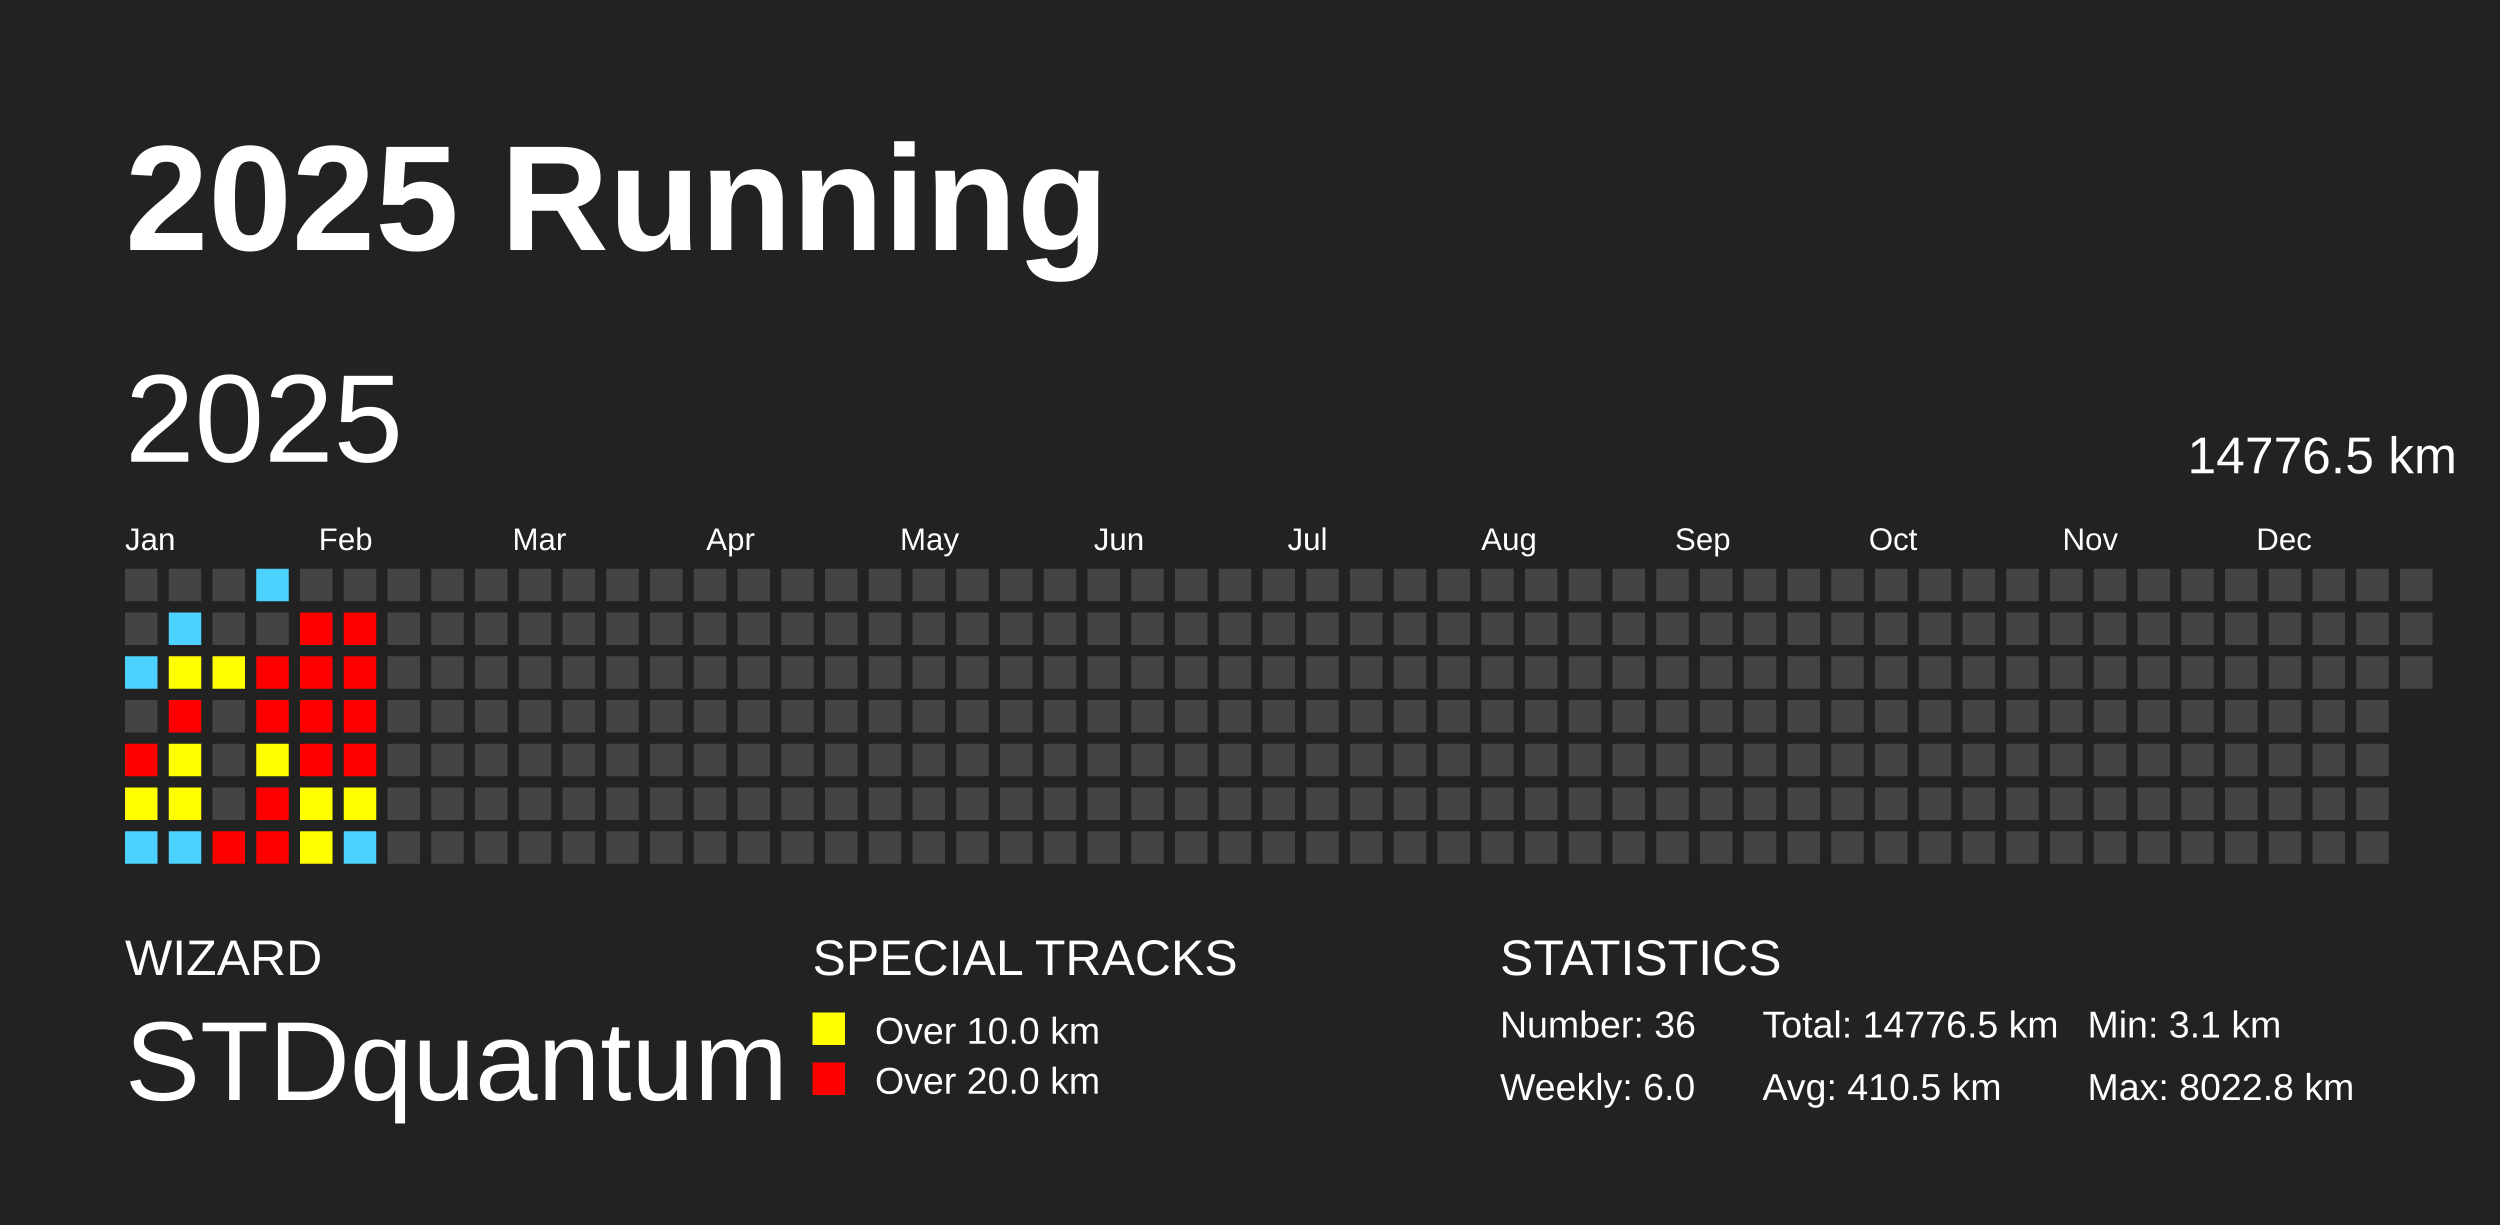
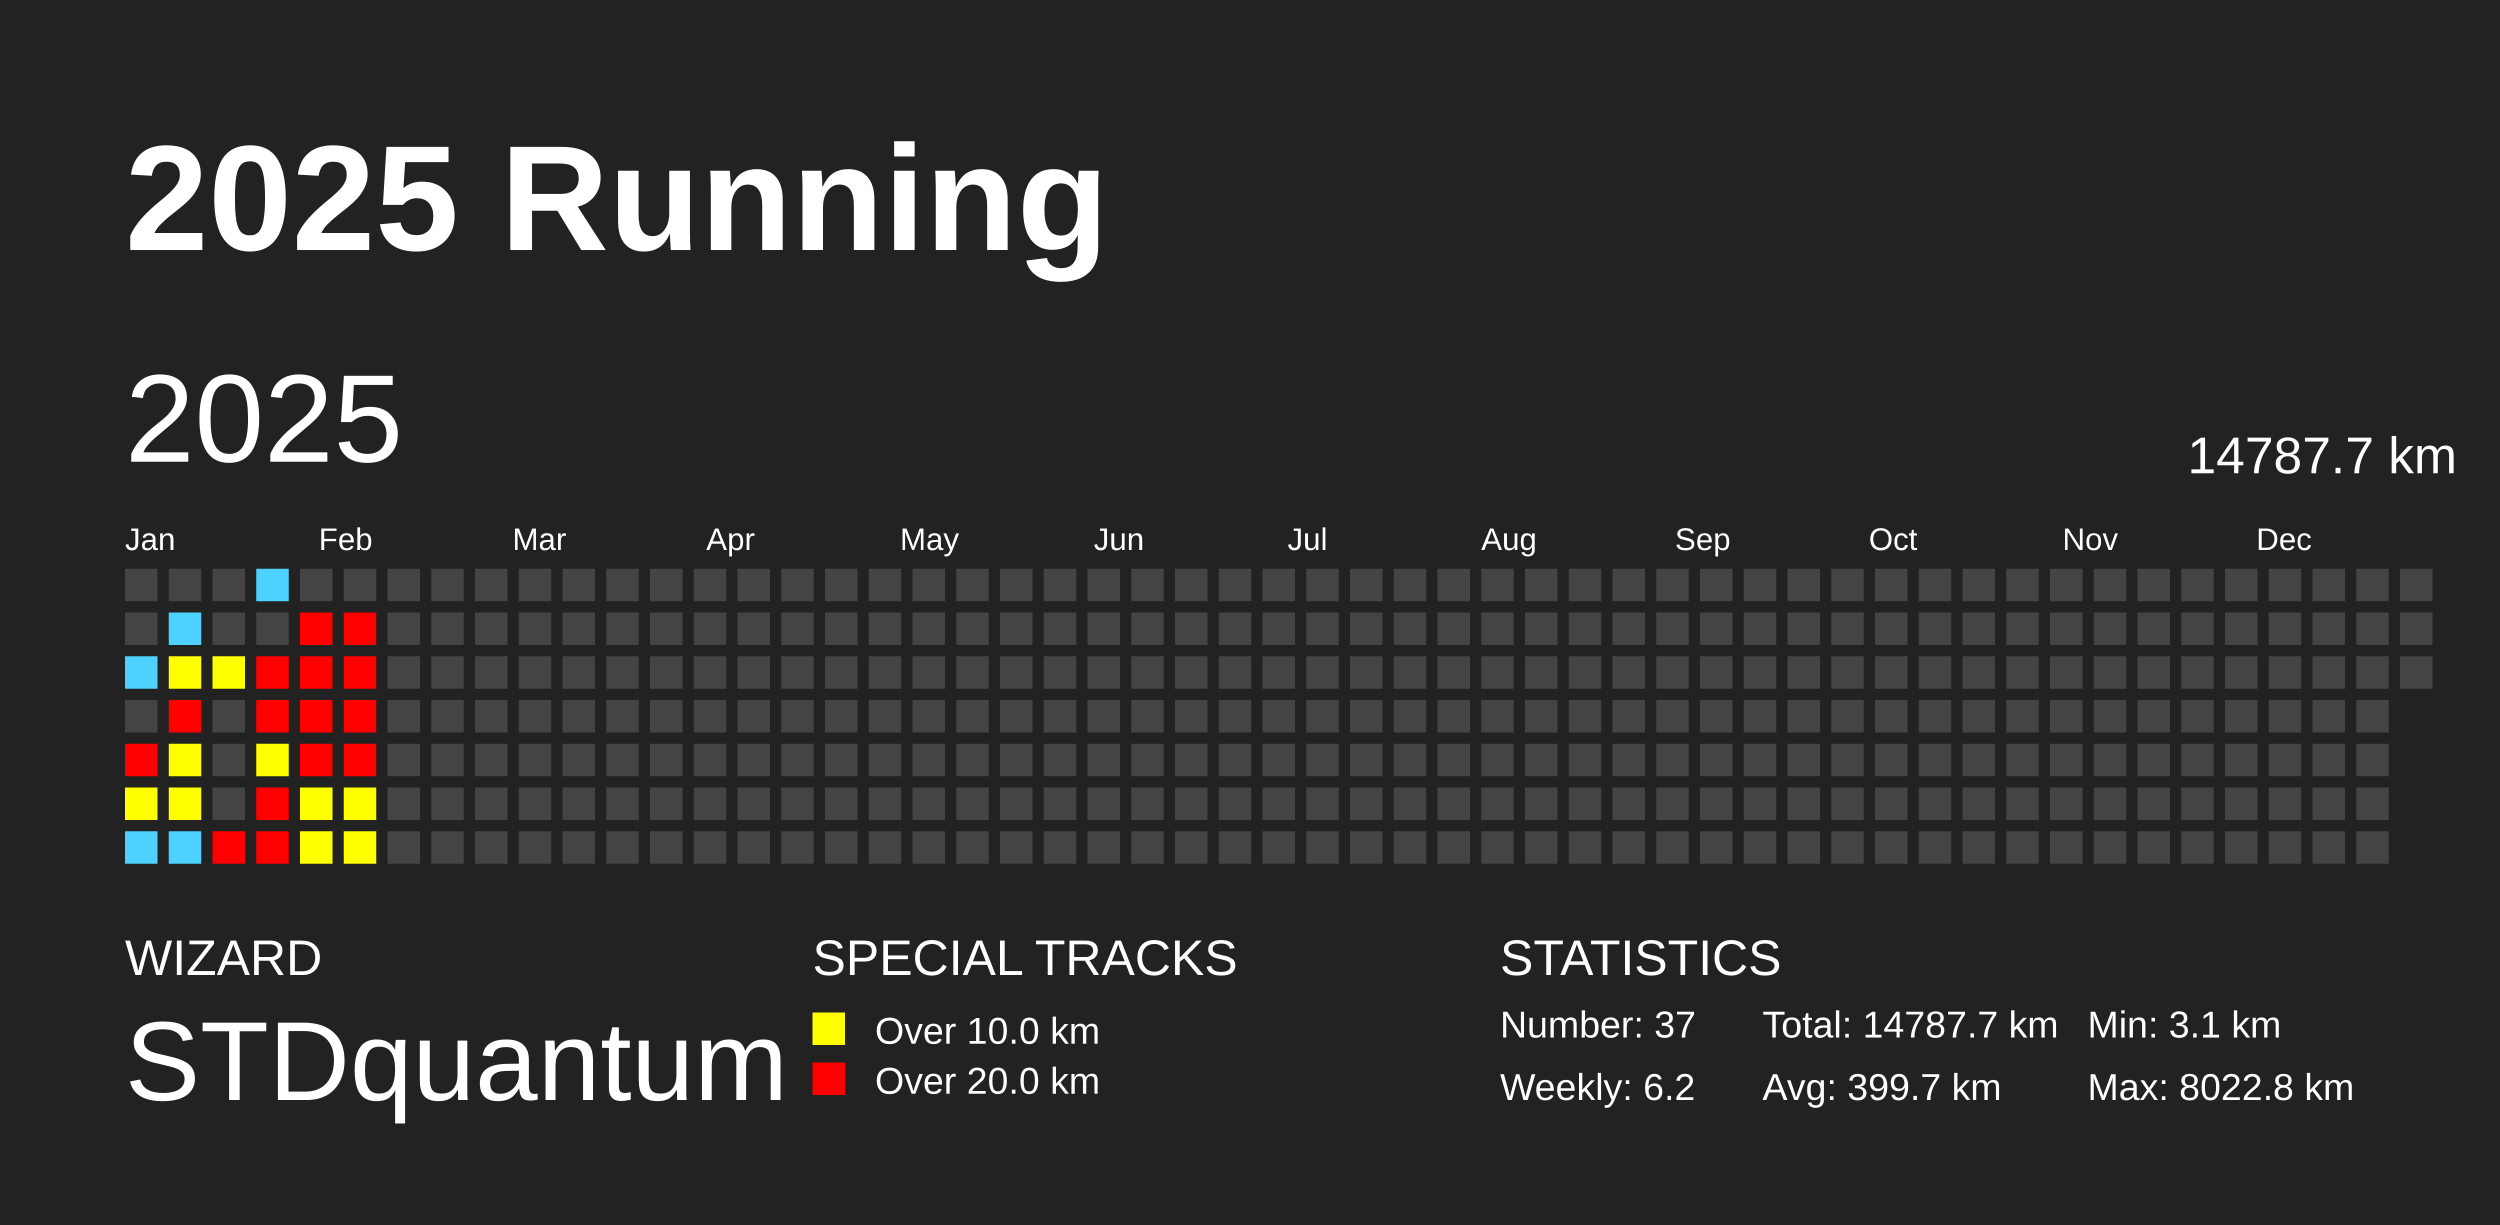
<svg xmlns="http://www.w3.org/2000/svg" baseProfile="full" height="98mm" version="1.1" viewBox="0,0,200,98" width="200mm">
  <defs />
  <rect fill="#222222" height="98" width="200" x="0" y="0" />
  <text fill="#FFFFFF" style="font-size:12px; font-family:Arial; font-weight:bold;" x="10" y="20">2025 Running</text>
  <text fill="#FFFFFF" style="font-size:4px; font-family:Arial" x="10" y="78">WIZARD</text>
  <text fill="#FFFFFF" style="font-size:9px; font-family:Arial" x="10" y="88">STDquantum</text>
  <text fill="#FFFFFF" style="font-size:4px; font-family:Arial" x="65" y="78">SPECIAL TRACKS</text>
  <rect fill="yellow" height="2.6" width="2.6" x="65" y="81" />
  <text fill="#FFFFFF" style="font-size:3px; font-family:Arial" x="70" y="83.5">Over 10.0 km</text>
  <rect fill="red" height="2.6" width="2.6" x="65" y="85" />
  <text fill="#FFFFFF" style="font-size:3px; font-family:Arial" x="70" y="87.5">Over 20.0 km</text>
  <text fill="#FFFFFF" style="font-size:4px; font-family:Arial" x="120" y="78">STATISTICS</text>
-   <text fill="#FFFFFF" style="font-size:3px; font-family:Arial" x="120" y="83">Number: 36</text>
-   <text fill="#FFFFFF" style="font-size:3px; font-family:Arial" x="120" y="88">Weekly: 6.0</text>
-   <text fill="#FFFFFF" style="font-size:3px; font-family:Arial" x="141" y="83">Total: 14776.5 km</text>
-   <text fill="#FFFFFF" style="font-size:3px; font-family:Arial" x="141" y="88">Avg: 410.5 km</text>
+   <text fill="#FFFFFF" style="font-size:3px; font-family:Arial" x="120" y="83">Number: 37</text>
+   <text fill="#FFFFFF" style="font-size:3px; font-family:Arial" x="120" y="88">Weekly: 6.2</text>
+   <text fill="#FFFFFF" style="font-size:3px; font-family:Arial" x="141" y="83">Total: 14787.7 km</text>
+   <text fill="#FFFFFF" style="font-size:3px; font-family:Arial" x="141" y="88">Avg: 399.7 km</text>
  <text fill="#FFFFFF" style="font-size:3px; font-family:Arial" x="167" y="83">Min: 3.1 km</text>
  <text fill="#FFFFFF" style="font-size:3px; font-family:Arial" x="167" y="88">Max: 8022.8 km</text>
  <text dominant-baseline="hanging" fill="#FFFFFF" style="font-size:10.0px; font-family:Arial;" x="10" y="30">2025</text>
-   <text dominant-baseline="hanging" fill="#FFFFFF" style="font-size:4.125px; font-family:Arial;" x="175" y="35">14776.5 km</text>
+   <text dominant-baseline="hanging" fill="#FFFFFF" style="font-size:4.125px; font-family:Arial;" x="175" y="35">14787.7 km</text>
  <text fill="#FFFFFF" style="font-size:2.5px; font-family:Arial" x="10.0" y="44">Jan</text>
  <text fill="#FFFFFF" style="font-size:2.5px; font-family:Arial" x="25.5" y="44">Feb</text>
  <text fill="#FFFFFF" style="font-size:2.5px; font-family:Arial" x="41.0" y="44">Mar</text>
  <text fill="#FFFFFF" style="font-size:2.5px; font-family:Arial" x="56.5" y="44">Apr</text>
  <text fill="#FFFFFF" style="font-size:2.5px; font-family:Arial" x="72.0" y="44">May</text>
  <text fill="#FFFFFF" style="font-size:2.5px; font-family:Arial" x="87.5" y="44">Jun</text>
  <text fill="#FFFFFF" style="font-size:2.5px; font-family:Arial" x="103.0" y="44">Jul</text>
  <text fill="#FFFFFF" style="font-size:2.5px; font-family:Arial" x="118.5" y="44">Aug</text>
  <text fill="#FFFFFF" style="font-size:2.5px; font-family:Arial" x="134.0" y="44">Sep</text>
  <text fill="#FFFFFF" style="font-size:2.5px; font-family:Arial" x="149.5" y="44">Oct</text>
  <text fill="#FFFFFF" style="font-size:2.5px; font-family:Arial" x="165.0" y="44">Nov</text>
  <text fill="#FFFFFF" style="font-size:2.5px; font-family:Arial" x="180.5" y="44">Dec</text>
  <rect fill="#444444" height="2.6" width="2.6" x="10.0" y="45.5" />
  <rect fill="#444444" height="2.6" width="2.6" x="10.0" y="49.0" />
  <rect fill="#4dd2ff" height="2.6" width="2.6" x="10.0" y="52.5" />
  <rect fill="#444444" height="2.6" width="2.6" x="10.0" y="56.0" />
  <rect fill="red" height="2.6" width="2.6" x="10.0" y="59.5" />
  <rect fill="#ffff00" height="2.6" width="2.6" x="10.0" y="63.0" />
  <rect fill="#4dd2ff" height="2.6" width="2.6" x="10.0" y="66.5" />
  <rect fill="#444444" height="2.6" width="2.6" x="13.5" y="45.5" />
  <rect fill="#4dd2ff" height="2.6" width="2.6" x="13.5" y="49.0" />
  <rect fill="#ffff00" height="2.6" width="2.6" x="13.5" y="52.5" />
  <rect fill="red" height="2.6" width="2.6" x="13.5" y="56.0" />
  <rect fill="#ffff00" height="2.6" width="2.6" x="13.5" y="59.5" />
  <rect fill="#ffff00" height="2.6" width="2.6" x="13.5" y="63.0" />
  <rect fill="#4dd2ff" height="2.6" width="2.6" x="13.5" y="66.5" />
  <rect fill="#444444" height="2.6" width="2.6" x="17.0" y="45.5" />
  <rect fill="#444444" height="2.6" width="2.6" x="17.0" y="49.0" />
  <rect fill="#ffff00" height="2.6" width="2.6" x="17.0" y="52.5" />
  <rect fill="#444444" height="2.6" width="2.6" x="17.0" y="56.0" />
  <rect fill="#444444" height="2.6" width="2.6" x="17.0" y="59.5" />
  <rect fill="#444444" height="2.6" width="2.6" x="17.0" y="63.0" />
  <rect fill="red" height="2.6" width="2.6" x="17.0" y="66.5" />
  <rect fill="#4dd2ff" height="2.6" width="2.6" x="20.5" y="45.5" />
  <rect fill="#444444" height="2.6" width="2.6" x="20.5" y="49.0" />
  <rect fill="red" height="2.6" width="2.6" x="20.5" y="52.5" />
  <rect fill="red" height="2.6" width="2.6" x="20.5" y="56.0" />
  <rect fill="#ffff00" height="2.6" width="2.6" x="20.5" y="59.5" />
  <rect fill="red" height="2.6" width="2.6" x="20.5" y="63.0" />
  <rect fill="red" height="2.6" width="2.6" x="20.5" y="66.5" />
  <rect fill="#444444" height="2.6" width="2.6" x="24.0" y="45.5" />
  <rect fill="red" height="2.6" width="2.6" x="24.0" y="49.0" />
  <rect fill="red" height="2.6" width="2.6" x="24.0" y="52.5" />
  <rect fill="red" height="2.6" width="2.6" x="24.0" y="56.0" />
  <rect fill="red" height="2.6" width="2.6" x="24.0" y="59.5" />
  <rect fill="#ffff00" height="2.6" width="2.6" x="24.0" y="63.0" />
  <rect fill="#ffff00" height="2.6" width="2.6" x="24.0" y="66.5" />
  <rect fill="#444444" height="2.6" width="2.6" x="27.5" y="45.5" />
  <rect fill="red" height="2.6" width="2.6" x="27.5" y="49.0" />
  <rect fill="red" height="2.6" width="2.6" x="27.5" y="52.5" />
  <rect fill="red" height="2.6" width="2.6" x="27.5" y="56.0" />
  <rect fill="red" height="2.6" width="2.6" x="27.5" y="59.5" />
  <rect fill="#ffff00" height="2.6" width="2.6" x="27.5" y="63.0" />
-   <rect fill="#4dd2ff" height="2.6" width="2.6" x="27.5" y="66.5" />
+   <rect fill="#ffff00" height="2.6" width="2.6" x="27.5" y="66.5" />
  <rect fill="#444444" height="2.6" width="2.6" x="31.0" y="45.5" />
  <rect fill="#444444" height="2.6" width="2.6" x="31.0" y="49.0" />
  <rect fill="#444444" height="2.6" width="2.6" x="31.0" y="52.5" />
  <rect fill="#444444" height="2.6" width="2.6" x="31.0" y="56.0" />
  <rect fill="#444444" height="2.6" width="2.6" x="31.0" y="59.5" />
  <rect fill="#444444" height="2.6" width="2.6" x="31.0" y="63.0" />
  <rect fill="#444444" height="2.6" width="2.6" x="31.0" y="66.5" />
  <rect fill="#444444" height="2.6" width="2.6" x="34.5" y="45.5" />
  <rect fill="#444444" height="2.6" width="2.6" x="34.5" y="49.0" />
  <rect fill="#444444" height="2.6" width="2.6" x="34.5" y="52.5" />
  <rect fill="#444444" height="2.6" width="2.6" x="34.5" y="56.0" />
  <rect fill="#444444" height="2.6" width="2.6" x="34.5" y="59.5" />
  <rect fill="#444444" height="2.6" width="2.6" x="34.5" y="63.0" />
  <rect fill="#444444" height="2.6" width="2.6" x="34.5" y="66.5" />
  <rect fill="#444444" height="2.6" width="2.6" x="38.0" y="45.5" />
  <rect fill="#444444" height="2.6" width="2.6" x="38.0" y="49.0" />
  <rect fill="#444444" height="2.6" width="2.6" x="38.0" y="52.5" />
  <rect fill="#444444" height="2.6" width="2.6" x="38.0" y="56.0" />
  <rect fill="#444444" height="2.6" width="2.6" x="38.0" y="59.5" />
  <rect fill="#444444" height="2.6" width="2.6" x="38.0" y="63.0" />
  <rect fill="#444444" height="2.6" width="2.6" x="38.0" y="66.5" />
  <rect fill="#444444" height="2.6" width="2.6" x="41.5" y="45.5" />
  <rect fill="#444444" height="2.6" width="2.6" x="41.5" y="49.0" />
  <rect fill="#444444" height="2.6" width="2.6" x="41.5" y="52.5" />
  <rect fill="#444444" height="2.6" width="2.6" x="41.5" y="56.0" />
  <rect fill="#444444" height="2.6" width="2.6" x="41.5" y="59.5" />
  <rect fill="#444444" height="2.6" width="2.6" x="41.5" y="63.0" />
  <rect fill="#444444" height="2.6" width="2.6" x="41.5" y="66.5" />
  <rect fill="#444444" height="2.6" width="2.6" x="45.0" y="45.5" />
  <rect fill="#444444" height="2.6" width="2.6" x="45.0" y="49.0" />
  <rect fill="#444444" height="2.6" width="2.6" x="45.0" y="52.5" />
  <rect fill="#444444" height="2.6" width="2.6" x="45.0" y="56.0" />
  <rect fill="#444444" height="2.6" width="2.6" x="45.0" y="59.5" />
  <rect fill="#444444" height="2.6" width="2.6" x="45.0" y="63.0" />
  <rect fill="#444444" height="2.6" width="2.6" x="45.0" y="66.5" />
  <rect fill="#444444" height="2.6" width="2.6" x="48.5" y="45.5" />
  <rect fill="#444444" height="2.6" width="2.6" x="48.5" y="49.0" />
  <rect fill="#444444" height="2.6" width="2.6" x="48.5" y="52.5" />
  <rect fill="#444444" height="2.6" width="2.6" x="48.5" y="56.0" />
  <rect fill="#444444" height="2.6" width="2.6" x="48.5" y="59.5" />
  <rect fill="#444444" height="2.6" width="2.6" x="48.5" y="63.0" />
  <rect fill="#444444" height="2.6" width="2.6" x="48.5" y="66.5" />
  <rect fill="#444444" height="2.6" width="2.6" x="52.0" y="45.5" />
  <rect fill="#444444" height="2.6" width="2.6" x="52.0" y="49.0" />
  <rect fill="#444444" height="2.6" width="2.6" x="52.0" y="52.5" />
  <rect fill="#444444" height="2.6" width="2.6" x="52.0" y="56.0" />
  <rect fill="#444444" height="2.6" width="2.6" x="52.0" y="59.5" />
  <rect fill="#444444" height="2.6" width="2.6" x="52.0" y="63.0" />
  <rect fill="#444444" height="2.6" width="2.6" x="52.0" y="66.5" />
  <rect fill="#444444" height="2.6" width="2.6" x="55.5" y="45.5" />
  <rect fill="#444444" height="2.6" width="2.6" x="55.5" y="49.0" />
  <rect fill="#444444" height="2.6" width="2.6" x="55.5" y="52.5" />
  <rect fill="#444444" height="2.6" width="2.6" x="55.5" y="56.0" />
  <rect fill="#444444" height="2.6" width="2.6" x="55.5" y="59.5" />
  <rect fill="#444444" height="2.6" width="2.6" x="55.5" y="63.0" />
  <rect fill="#444444" height="2.6" width="2.6" x="55.5" y="66.5" />
  <rect fill="#444444" height="2.6" width="2.6" x="59.0" y="45.5" />
  <rect fill="#444444" height="2.6" width="2.6" x="59.0" y="49.0" />
  <rect fill="#444444" height="2.6" width="2.6" x="59.0" y="52.5" />
  <rect fill="#444444" height="2.6" width="2.6" x="59.0" y="56.0" />
  <rect fill="#444444" height="2.6" width="2.6" x="59.0" y="59.5" />
  <rect fill="#444444" height="2.6" width="2.6" x="59.0" y="63.0" />
  <rect fill="#444444" height="2.6" width="2.6" x="59.0" y="66.5" />
  <rect fill="#444444" height="2.6" width="2.6" x="62.5" y="45.5" />
  <rect fill="#444444" height="2.6" width="2.6" x="62.5" y="49.0" />
  <rect fill="#444444" height="2.6" width="2.6" x="62.5" y="52.5" />
  <rect fill="#444444" height="2.6" width="2.6" x="62.5" y="56.0" />
  <rect fill="#444444" height="2.6" width="2.6" x="62.5" y="59.5" />
  <rect fill="#444444" height="2.6" width="2.6" x="62.5" y="63.0" />
  <rect fill="#444444" height="2.6" width="2.6" x="62.5" y="66.5" />
  <rect fill="#444444" height="2.6" width="2.6" x="66.0" y="45.5" />
  <rect fill="#444444" height="2.6" width="2.6" x="66.0" y="49.0" />
  <rect fill="#444444" height="2.6" width="2.6" x="66.0" y="52.5" />
  <rect fill="#444444" height="2.6" width="2.6" x="66.0" y="56.0" />
  <rect fill="#444444" height="2.6" width="2.6" x="66.0" y="59.5" />
  <rect fill="#444444" height="2.6" width="2.6" x="66.0" y="63.0" />
  <rect fill="#444444" height="2.6" width="2.6" x="66.0" y="66.5" />
  <rect fill="#444444" height="2.6" width="2.6" x="69.5" y="45.5" />
  <rect fill="#444444" height="2.6" width="2.6" x="69.5" y="49.0" />
  <rect fill="#444444" height="2.6" width="2.6" x="69.5" y="52.5" />
  <rect fill="#444444" height="2.6" width="2.6" x="69.5" y="56.0" />
  <rect fill="#444444" height="2.6" width="2.6" x="69.5" y="59.5" />
  <rect fill="#444444" height="2.6" width="2.6" x="69.5" y="63.0" />
  <rect fill="#444444" height="2.6" width="2.6" x="69.5" y="66.5" />
  <rect fill="#444444" height="2.6" width="2.6" x="73.0" y="45.5" />
  <rect fill="#444444" height="2.6" width="2.6" x="73.0" y="49.0" />
  <rect fill="#444444" height="2.6" width="2.6" x="73.0" y="52.5" />
  <rect fill="#444444" height="2.6" width="2.6" x="73.0" y="56.0" />
  <rect fill="#444444" height="2.6" width="2.6" x="73.0" y="59.5" />
  <rect fill="#444444" height="2.6" width="2.6" x="73.0" y="63.0" />
  <rect fill="#444444" height="2.6" width="2.6" x="73.0" y="66.5" />
  <rect fill="#444444" height="2.6" width="2.6" x="76.5" y="45.5" />
  <rect fill="#444444" height="2.6" width="2.6" x="76.5" y="49.0" />
  <rect fill="#444444" height="2.6" width="2.6" x="76.5" y="52.5" />
  <rect fill="#444444" height="2.6" width="2.6" x="76.5" y="56.0" />
  <rect fill="#444444" height="2.6" width="2.6" x="76.5" y="59.5" />
  <rect fill="#444444" height="2.6" width="2.6" x="76.5" y="63.0" />
  <rect fill="#444444" height="2.6" width="2.6" x="76.5" y="66.5" />
  <rect fill="#444444" height="2.6" width="2.6" x="80.0" y="45.5" />
  <rect fill="#444444" height="2.6" width="2.6" x="80.0" y="49.0" />
  <rect fill="#444444" height="2.6" width="2.6" x="80.0" y="52.5" />
  <rect fill="#444444" height="2.6" width="2.6" x="80.0" y="56.0" />
  <rect fill="#444444" height="2.6" width="2.6" x="80.0" y="59.5" />
  <rect fill="#444444" height="2.6" width="2.6" x="80.0" y="63.0" />
  <rect fill="#444444" height="2.6" width="2.6" x="80.0" y="66.5" />
  <rect fill="#444444" height="2.6" width="2.6" x="83.5" y="45.5" />
  <rect fill="#444444" height="2.6" width="2.6" x="83.5" y="49.0" />
  <rect fill="#444444" height="2.6" width="2.6" x="83.5" y="52.5" />
  <rect fill="#444444" height="2.6" width="2.6" x="83.5" y="56.0" />
  <rect fill="#444444" height="2.6" width="2.6" x="83.5" y="59.5" />
  <rect fill="#444444" height="2.6" width="2.6" x="83.5" y="63.0" />
  <rect fill="#444444" height="2.6" width="2.6" x="83.5" y="66.5" />
  <rect fill="#444444" height="2.6" width="2.6" x="87.0" y="45.5" />
  <rect fill="#444444" height="2.6" width="2.6" x="87.0" y="49.0" />
  <rect fill="#444444" height="2.6" width="2.6" x="87.0" y="52.5" />
  <rect fill="#444444" height="2.6" width="2.6" x="87.0" y="56.0" />
  <rect fill="#444444" height="2.6" width="2.6" x="87.0" y="59.5" />
  <rect fill="#444444" height="2.6" width="2.6" x="87.0" y="63.0" />
  <rect fill="#444444" height="2.6" width="2.6" x="87.0" y="66.5" />
  <rect fill="#444444" height="2.6" width="2.6" x="90.5" y="45.5" />
  <rect fill="#444444" height="2.6" width="2.6" x="90.5" y="49.0" />
  <rect fill="#444444" height="2.6" width="2.6" x="90.5" y="52.5" />
  <rect fill="#444444" height="2.6" width="2.6" x="90.5" y="56.0" />
  <rect fill="#444444" height="2.6" width="2.6" x="90.5" y="59.5" />
  <rect fill="#444444" height="2.6" width="2.6" x="90.5" y="63.0" />
  <rect fill="#444444" height="2.6" width="2.6" x="90.5" y="66.5" />
  <rect fill="#444444" height="2.6" width="2.6" x="94.0" y="45.5" />
  <rect fill="#444444" height="2.6" width="2.6" x="94.0" y="49.0" />
  <rect fill="#444444" height="2.6" width="2.6" x="94.0" y="52.5" />
  <rect fill="#444444" height="2.6" width="2.6" x="94.0" y="56.0" />
  <rect fill="#444444" height="2.6" width="2.6" x="94.0" y="59.5" />
  <rect fill="#444444" height="2.6" width="2.6" x="94.0" y="63.0" />
  <rect fill="#444444" height="2.6" width="2.6" x="94.0" y="66.5" />
  <rect fill="#444444" height="2.6" width="2.6" x="97.5" y="45.5" />
  <rect fill="#444444" height="2.6" width="2.6" x="97.5" y="49.0" />
  <rect fill="#444444" height="2.6" width="2.6" x="97.5" y="52.5" />
  <rect fill="#444444" height="2.6" width="2.6" x="97.5" y="56.0" />
  <rect fill="#444444" height="2.6" width="2.6" x="97.5" y="59.5" />
  <rect fill="#444444" height="2.6" width="2.6" x="97.5" y="63.0" />
  <rect fill="#444444" height="2.6" width="2.6" x="97.5" y="66.5" />
  <rect fill="#444444" height="2.6" width="2.6" x="101.0" y="45.5" />
  <rect fill="#444444" height="2.6" width="2.6" x="101.0" y="49.0" />
  <rect fill="#444444" height="2.6" width="2.6" x="101.0" y="52.5" />
  <rect fill="#444444" height="2.6" width="2.6" x="101.0" y="56.0" />
  <rect fill="#444444" height="2.6" width="2.6" x="101.0" y="59.5" />
  <rect fill="#444444" height="2.6" width="2.6" x="101.0" y="63.0" />
  <rect fill="#444444" height="2.6" width="2.6" x="101.0" y="66.5" />
  <rect fill="#444444" height="2.6" width="2.6" x="104.5" y="45.5" />
  <rect fill="#444444" height="2.6" width="2.6" x="104.5" y="49.0" />
  <rect fill="#444444" height="2.6" width="2.6" x="104.5" y="52.5" />
  <rect fill="#444444" height="2.6" width="2.6" x="104.5" y="56.0" />
  <rect fill="#444444" height="2.6" width="2.6" x="104.5" y="59.5" />
  <rect fill="#444444" height="2.6" width="2.6" x="104.5" y="63.0" />
  <rect fill="#444444" height="2.6" width="2.6" x="104.5" y="66.5" />
  <rect fill="#444444" height="2.6" width="2.6" x="108.0" y="45.5" />
  <rect fill="#444444" height="2.6" width="2.6" x="108.0" y="49.0" />
  <rect fill="#444444" height="2.6" width="2.6" x="108.0" y="52.5" />
  <rect fill="#444444" height="2.6" width="2.6" x="108.0" y="56.0" />
  <rect fill="#444444" height="2.6" width="2.6" x="108.0" y="59.5" />
  <rect fill="#444444" height="2.6" width="2.6" x="108.0" y="63.0" />
  <rect fill="#444444" height="2.6" width="2.6" x="108.0" y="66.5" />
  <rect fill="#444444" height="2.6" width="2.6" x="111.5" y="45.5" />
  <rect fill="#444444" height="2.6" width="2.6" x="111.5" y="49.0" />
  <rect fill="#444444" height="2.6" width="2.6" x="111.5" y="52.5" />
  <rect fill="#444444" height="2.6" width="2.6" x="111.5" y="56.0" />
  <rect fill="#444444" height="2.6" width="2.6" x="111.5" y="59.5" />
  <rect fill="#444444" height="2.6" width="2.6" x="111.5" y="63.0" />
  <rect fill="#444444" height="2.6" width="2.6" x="111.5" y="66.5" />
  <rect fill="#444444" height="2.6" width="2.6" x="115.0" y="45.5" />
  <rect fill="#444444" height="2.6" width="2.6" x="115.0" y="49.0" />
  <rect fill="#444444" height="2.6" width="2.6" x="115.0" y="52.5" />
  <rect fill="#444444" height="2.6" width="2.6" x="115.0" y="56.0" />
  <rect fill="#444444" height="2.6" width="2.6" x="115.0" y="59.5" />
  <rect fill="#444444" height="2.6" width="2.6" x="115.0" y="63.0" />
  <rect fill="#444444" height="2.6" width="2.6" x="115.0" y="66.5" />
  <rect fill="#444444" height="2.6" width="2.6" x="118.5" y="45.5" />
  <rect fill="#444444" height="2.6" width="2.6" x="118.5" y="49.0" />
  <rect fill="#444444" height="2.6" width="2.6" x="118.5" y="52.5" />
  <rect fill="#444444" height="2.6" width="2.6" x="118.5" y="56.0" />
  <rect fill="#444444" height="2.6" width="2.6" x="118.5" y="59.5" />
  <rect fill="#444444" height="2.6" width="2.6" x="118.5" y="63.0" />
  <rect fill="#444444" height="2.6" width="2.6" x="118.5" y="66.5" />
  <rect fill="#444444" height="2.6" width="2.6" x="122.0" y="45.5" />
  <rect fill="#444444" height="2.6" width="2.6" x="122.0" y="49.0" />
  <rect fill="#444444" height="2.6" width="2.6" x="122.0" y="52.5" />
  <rect fill="#444444" height="2.6" width="2.6" x="122.0" y="56.0" />
  <rect fill="#444444" height="2.6" width="2.6" x="122.0" y="59.5" />
  <rect fill="#444444" height="2.6" width="2.6" x="122.0" y="63.0" />
  <rect fill="#444444" height="2.6" width="2.6" x="122.0" y="66.5" />
  <rect fill="#444444" height="2.6" width="2.6" x="125.5" y="45.5" />
  <rect fill="#444444" height="2.6" width="2.6" x="125.5" y="49.0" />
  <rect fill="#444444" height="2.6" width="2.6" x="125.5" y="52.5" />
  <rect fill="#444444" height="2.6" width="2.6" x="125.5" y="56.0" />
  <rect fill="#444444" height="2.6" width="2.6" x="125.5" y="59.5" />
  <rect fill="#444444" height="2.6" width="2.6" x="125.5" y="63.0" />
  <rect fill="#444444" height="2.6" width="2.6" x="125.5" y="66.5" />
  <rect fill="#444444" height="2.6" width="2.6" x="129.0" y="45.5" />
  <rect fill="#444444" height="2.6" width="2.6" x="129.0" y="49.0" />
  <rect fill="#444444" height="2.6" width="2.6" x="129.0" y="52.5" />
  <rect fill="#444444" height="2.6" width="2.6" x="129.0" y="56.0" />
  <rect fill="#444444" height="2.6" width="2.6" x="129.0" y="59.5" />
  <rect fill="#444444" height="2.6" width="2.6" x="129.0" y="63.0" />
  <rect fill="#444444" height="2.6" width="2.6" x="129.0" y="66.5" />
  <rect fill="#444444" height="2.6" width="2.6" x="132.5" y="45.5" />
  <rect fill="#444444" height="2.6" width="2.6" x="132.5" y="49.0" />
  <rect fill="#444444" height="2.6" width="2.6" x="132.5" y="52.5" />
  <rect fill="#444444" height="2.6" width="2.6" x="132.5" y="56.0" />
  <rect fill="#444444" height="2.6" width="2.6" x="132.5" y="59.5" />
  <rect fill="#444444" height="2.6" width="2.6" x="132.5" y="63.0" />
  <rect fill="#444444" height="2.6" width="2.6" x="132.5" y="66.5" />
  <rect fill="#444444" height="2.6" width="2.6" x="136.0" y="45.5" />
  <rect fill="#444444" height="2.6" width="2.6" x="136.0" y="49.0" />
  <rect fill="#444444" height="2.6" width="2.6" x="136.0" y="52.5" />
  <rect fill="#444444" height="2.6" width="2.6" x="136.0" y="56.0" />
  <rect fill="#444444" height="2.6" width="2.6" x="136.0" y="59.5" />
  <rect fill="#444444" height="2.6" width="2.6" x="136.0" y="63.0" />
  <rect fill="#444444" height="2.6" width="2.6" x="136.0" y="66.5" />
  <rect fill="#444444" height="2.6" width="2.6" x="139.5" y="45.5" />
  <rect fill="#444444" height="2.6" width="2.6" x="139.5" y="49.0" />
  <rect fill="#444444" height="2.6" width="2.6" x="139.5" y="52.5" />
  <rect fill="#444444" height="2.6" width="2.6" x="139.5" y="56.0" />
  <rect fill="#444444" height="2.6" width="2.6" x="139.5" y="59.5" />
  <rect fill="#444444" height="2.6" width="2.6" x="139.5" y="63.0" />
  <rect fill="#444444" height="2.6" width="2.6" x="139.5" y="66.5" />
  <rect fill="#444444" height="2.6" width="2.6" x="143.0" y="45.5" />
  <rect fill="#444444" height="2.6" width="2.6" x="143.0" y="49.0" />
  <rect fill="#444444" height="2.6" width="2.6" x="143.0" y="52.5" />
  <rect fill="#444444" height="2.6" width="2.6" x="143.0" y="56.0" />
  <rect fill="#444444" height="2.6" width="2.6" x="143.0" y="59.5" />
  <rect fill="#444444" height="2.6" width="2.6" x="143.0" y="63.0" />
  <rect fill="#444444" height="2.6" width="2.6" x="143.0" y="66.5" />
  <rect fill="#444444" height="2.6" width="2.6" x="146.5" y="45.5" />
  <rect fill="#444444" height="2.6" width="2.6" x="146.5" y="49.0" />
  <rect fill="#444444" height="2.6" width="2.6" x="146.5" y="52.5" />
  <rect fill="#444444" height="2.6" width="2.6" x="146.5" y="56.0" />
  <rect fill="#444444" height="2.6" width="2.6" x="146.5" y="59.5" />
  <rect fill="#444444" height="2.6" width="2.6" x="146.5" y="63.0" />
  <rect fill="#444444" height="2.6" width="2.6" x="146.5" y="66.5" />
  <rect fill="#444444" height="2.6" width="2.6" x="150.0" y="45.5" />
  <rect fill="#444444" height="2.6" width="2.6" x="150.0" y="49.0" />
  <rect fill="#444444" height="2.6" width="2.6" x="150.0" y="52.5" />
  <rect fill="#444444" height="2.6" width="2.6" x="150.0" y="56.0" />
  <rect fill="#444444" height="2.6" width="2.6" x="150.0" y="59.5" />
  <rect fill="#444444" height="2.6" width="2.6" x="150.0" y="63.0" />
  <rect fill="#444444" height="2.6" width="2.6" x="150.0" y="66.5" />
  <rect fill="#444444" height="2.6" width="2.6" x="153.5" y="45.5" />
  <rect fill="#444444" height="2.6" width="2.6" x="153.5" y="49.0" />
  <rect fill="#444444" height="2.6" width="2.6" x="153.5" y="52.5" />
  <rect fill="#444444" height="2.6" width="2.6" x="153.5" y="56.0" />
  <rect fill="#444444" height="2.6" width="2.6" x="153.5" y="59.5" />
  <rect fill="#444444" height="2.6" width="2.6" x="153.5" y="63.0" />
  <rect fill="#444444" height="2.6" width="2.6" x="153.5" y="66.5" />
  <rect fill="#444444" height="2.6" width="2.6" x="157.0" y="45.5" />
  <rect fill="#444444" height="2.6" width="2.6" x="157.0" y="49.0" />
  <rect fill="#444444" height="2.6" width="2.6" x="157.0" y="52.5" />
  <rect fill="#444444" height="2.6" width="2.6" x="157.0" y="56.0" />
  <rect fill="#444444" height="2.6" width="2.6" x="157.0" y="59.5" />
  <rect fill="#444444" height="2.6" width="2.6" x="157.0" y="63.0" />
  <rect fill="#444444" height="2.6" width="2.6" x="157.0" y="66.5" />
  <rect fill="#444444" height="2.6" width="2.6" x="160.5" y="45.5" />
  <rect fill="#444444" height="2.6" width="2.6" x="160.5" y="49.0" />
  <rect fill="#444444" height="2.6" width="2.6" x="160.5" y="52.5" />
  <rect fill="#444444" height="2.6" width="2.6" x="160.5" y="56.0" />
  <rect fill="#444444" height="2.6" width="2.6" x="160.5" y="59.5" />
  <rect fill="#444444" height="2.6" width="2.6" x="160.5" y="63.0" />
  <rect fill="#444444" height="2.6" width="2.6" x="160.5" y="66.5" />
  <rect fill="#444444" height="2.6" width="2.6" x="164.0" y="45.5" />
  <rect fill="#444444" height="2.6" width="2.6" x="164.0" y="49.0" />
  <rect fill="#444444" height="2.6" width="2.6" x="164.0" y="52.5" />
  <rect fill="#444444" height="2.6" width="2.6" x="164.0" y="56.0" />
  <rect fill="#444444" height="2.6" width="2.6" x="164.0" y="59.5" />
  <rect fill="#444444" height="2.6" width="2.6" x="164.0" y="63.0" />
  <rect fill="#444444" height="2.6" width="2.6" x="164.0" y="66.5" />
  <rect fill="#444444" height="2.6" width="2.6" x="167.5" y="45.5" />
  <rect fill="#444444" height="2.6" width="2.6" x="167.5" y="49.0" />
  <rect fill="#444444" height="2.6" width="2.6" x="167.5" y="52.5" />
  <rect fill="#444444" height="2.6" width="2.6" x="167.5" y="56.0" />
  <rect fill="#444444" height="2.6" width="2.6" x="167.5" y="59.5" />
  <rect fill="#444444" height="2.6" width="2.6" x="167.5" y="63.0" />
  <rect fill="#444444" height="2.6" width="2.6" x="167.5" y="66.5" />
  <rect fill="#444444" height="2.6" width="2.6" x="171.0" y="45.5" />
  <rect fill="#444444" height="2.6" width="2.6" x="171.0" y="49.0" />
  <rect fill="#444444" height="2.6" width="2.6" x="171.0" y="52.5" />
  <rect fill="#444444" height="2.6" width="2.6" x="171.0" y="56.0" />
  <rect fill="#444444" height="2.6" width="2.6" x="171.0" y="59.5" />
  <rect fill="#444444" height="2.6" width="2.6" x="171.0" y="63.0" />
  <rect fill="#444444" height="2.6" width="2.6" x="171.0" y="66.5" />
  <rect fill="#444444" height="2.6" width="2.6" x="174.5" y="45.5" />
  <rect fill="#444444" height="2.6" width="2.6" x="174.5" y="49.0" />
  <rect fill="#444444" height="2.6" width="2.6" x="174.5" y="52.5" />
  <rect fill="#444444" height="2.6" width="2.6" x="174.5" y="56.0" />
  <rect fill="#444444" height="2.6" width="2.6" x="174.5" y="59.5" />
  <rect fill="#444444" height="2.6" width="2.6" x="174.5" y="63.0" />
  <rect fill="#444444" height="2.6" width="2.6" x="174.5" y="66.5" />
  <rect fill="#444444" height="2.6" width="2.6" x="178.0" y="45.5" />
  <rect fill="#444444" height="2.6" width="2.6" x="178.0" y="49.0" />
  <rect fill="#444444" height="2.6" width="2.6" x="178.0" y="52.5" />
  <rect fill="#444444" height="2.6" width="2.6" x="178.0" y="56.0" />
  <rect fill="#444444" height="2.6" width="2.6" x="178.0" y="59.5" />
  <rect fill="#444444" height="2.6" width="2.6" x="178.0" y="63.0" />
  <rect fill="#444444" height="2.6" width="2.6" x="178.0" y="66.5" />
  <rect fill="#444444" height="2.6" width="2.6" x="181.5" y="45.5" />
  <rect fill="#444444" height="2.6" width="2.6" x="181.5" y="49.0" />
  <rect fill="#444444" height="2.6" width="2.6" x="181.5" y="52.5" />
  <rect fill="#444444" height="2.6" width="2.6" x="181.5" y="56.0" />
  <rect fill="#444444" height="2.6" width="2.6" x="181.5" y="59.5" />
  <rect fill="#444444" height="2.6" width="2.6" x="181.5" y="63.0" />
  <rect fill="#444444" height="2.6" width="2.6" x="181.5" y="66.5" />
  <rect fill="#444444" height="2.6" width="2.6" x="185.0" y="45.5" />
  <rect fill="#444444" height="2.6" width="2.6" x="185.0" y="49.0" />
  <rect fill="#444444" height="2.6" width="2.6" x="185.0" y="52.5" />
  <rect fill="#444444" height="2.6" width="2.6" x="185.0" y="56.0" />
  <rect fill="#444444" height="2.6" width="2.6" x="185.0" y="59.5" />
  <rect fill="#444444" height="2.6" width="2.6" x="185.0" y="63.0" />
  <rect fill="#444444" height="2.6" width="2.6" x="185.0" y="66.5" />
  <rect fill="#444444" height="2.6" width="2.6" x="188.5" y="45.5" />
  <rect fill="#444444" height="2.6" width="2.6" x="188.5" y="49.0" />
  <rect fill="#444444" height="2.6" width="2.6" x="188.5" y="52.5" />
  <rect fill="#444444" height="2.6" width="2.6" x="188.5" y="56.0" />
  <rect fill="#444444" height="2.6" width="2.6" x="188.5" y="59.5" />
  <rect fill="#444444" height="2.6" width="2.6" x="188.5" y="63.0" />
  <rect fill="#444444" height="2.6" width="2.6" x="188.5" y="66.5" />
  <rect fill="#444444" height="2.6" width="2.6" x="192.0" y="45.5" />
  <rect fill="#444444" height="2.6" width="2.6" x="192.0" y="49.0" />
  <rect fill="#444444" height="2.6" width="2.6" x="192.0" y="52.5" />
</svg>
